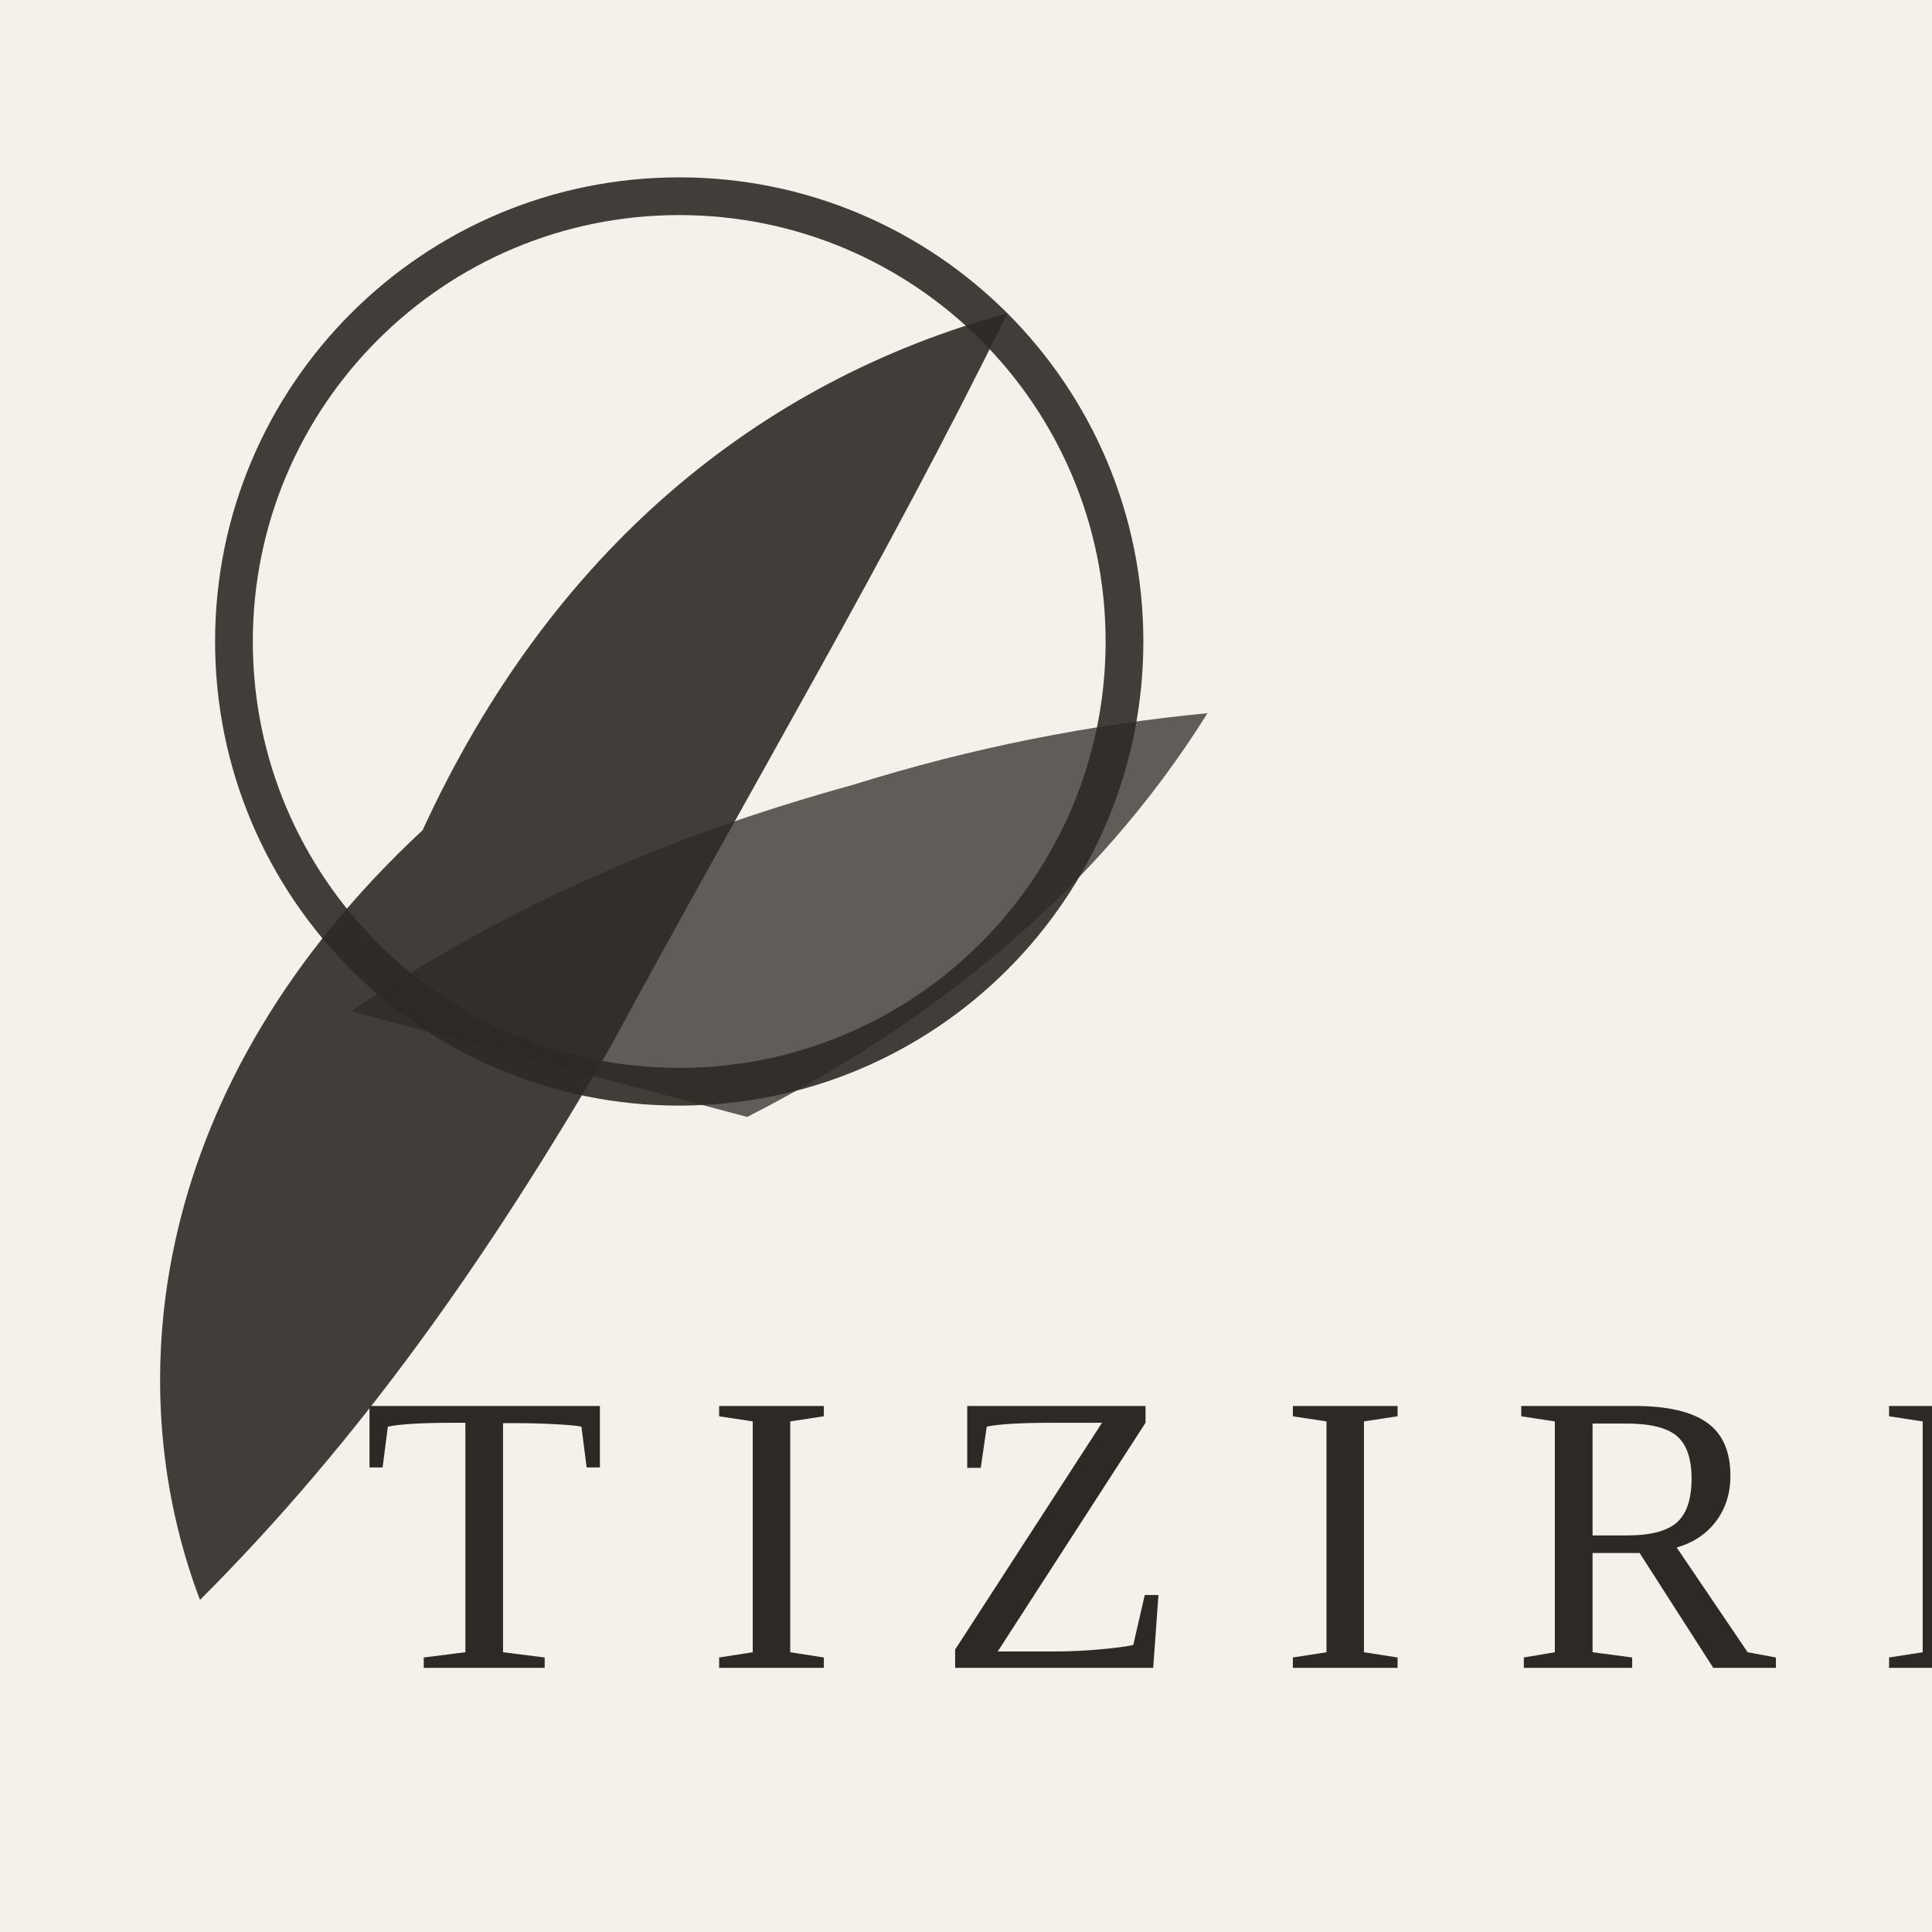
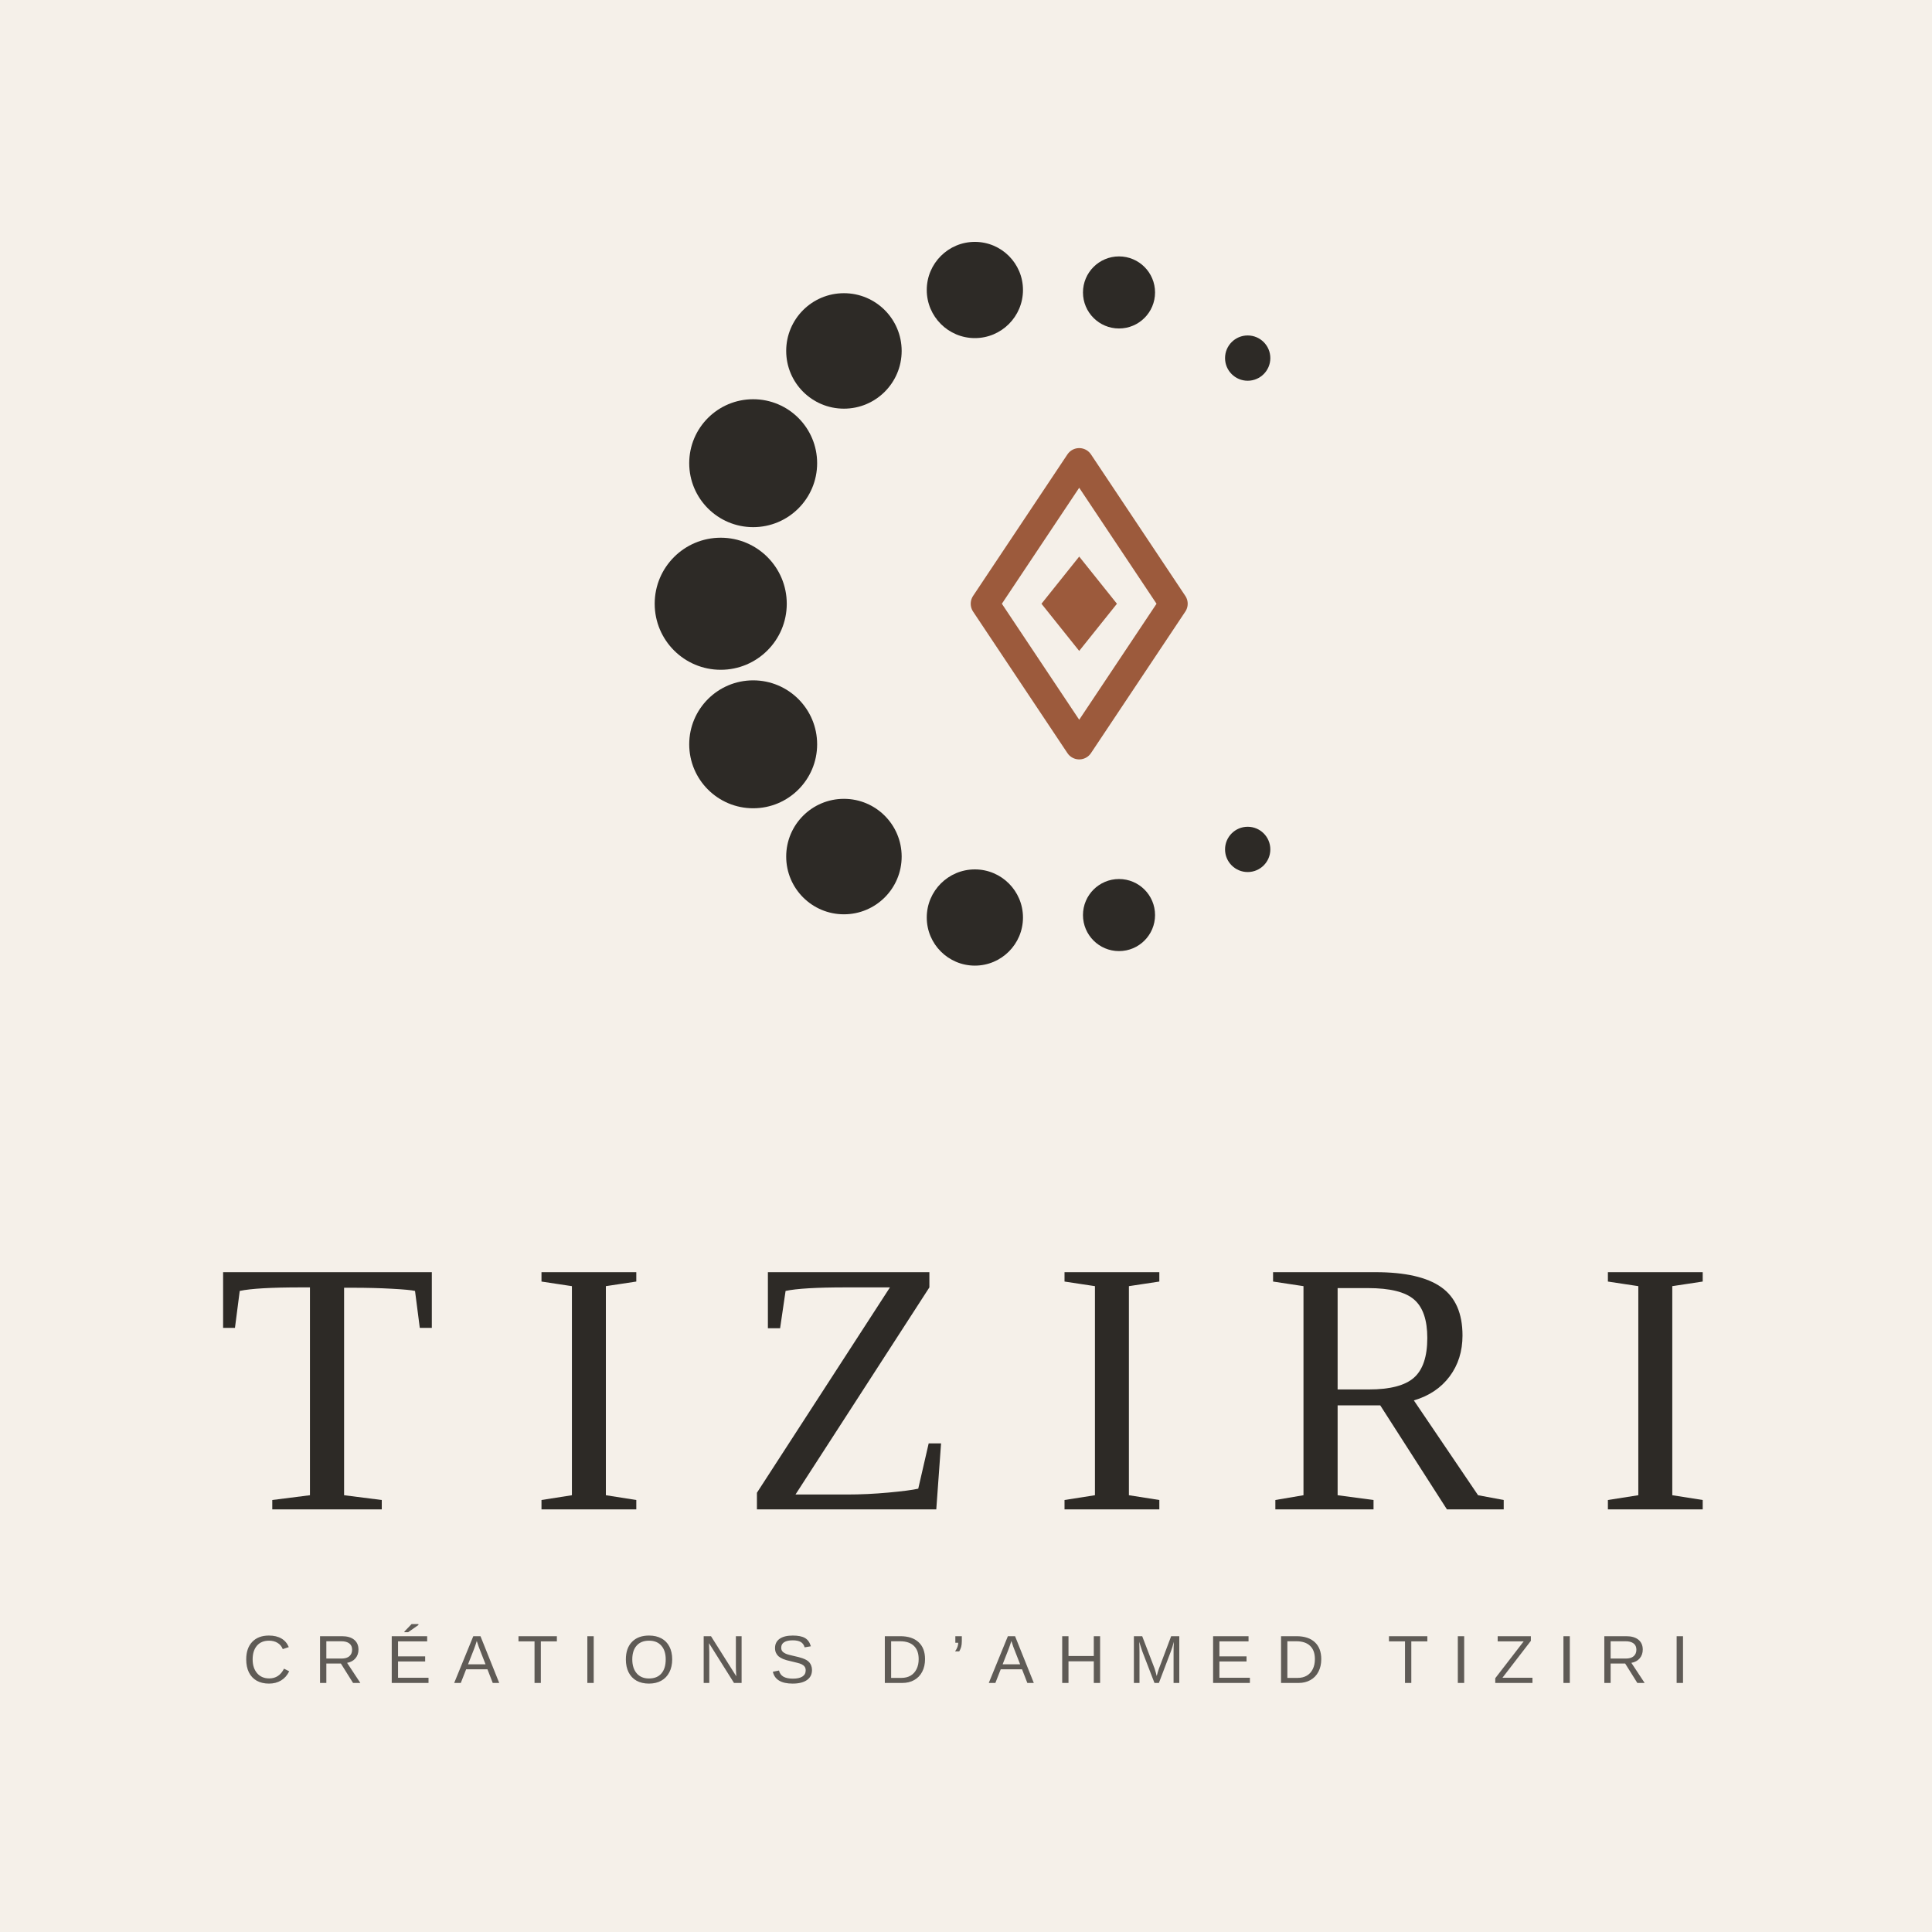
<svg xmlns="http://www.w3.org/2000/svg" width="512" height="512" viewBox="0 0 512 512" fill="none">
  <rect width="512" height="512" fill="#F5F0E9" />
-   <circle cx="180" cy="170" r="118" stroke="#2D2A26" stroke-width="10" opacity="0.9" />
-   <path d="M112 220C146 146 201 101 267 83C234 150 201 205 162 277C129 334 95 382 53 424C31 366 40 287 112 220Z" fill="#2D2A26" opacity="0.9" />
-   <path d="M198 296C247 271 290 237 320 189C289 192 258 198 226 208C179 221 136 239 93 268L198 296Z" fill="#2D2A26" opacity="0.74" />
-   <text x="96" y="442" fill="#2D2A26" font-family="Georgia, 'Times New Roman', serif" font-size="106" letter-spacing="26">TIZIRI</text>
+   <g transform="translate(156 40) scale(5)">
+     <g fill="#2D2A26">
+       <circle cx="34.93" cy="10.98" r="1.2" />
+       <circle cx="28.11" cy="7.5" r="1.91" />
+       <circle cx="20.47" cy="7.37" r="2.55" />
+       <circle cx="13.53" cy="10.6" r="3.06" />
+       <circle cx="8.72" cy="16.55" r="3.39" />
+       <circle cx="7" cy="24" r="3.5" />
+       <circle cx="8.72" cy="31.45" r="3.39" />
+       <circle cx="13.53" cy="37.4" r="3.06" />
+       <circle cx="20.47" cy="40.63" r="2.55" />
+       <circle cx="28.11" cy="40.5" r="1.91" />
+       <circle cx="34.93" cy="37.02" r="1.2" />
+     </g>
+     <path d="M26 16.5L31 24L26 31.5L21 24Z" stroke="#9C5A3C" stroke-width="1.5" stroke-linejoin="round" />
+     <path d="M26 21.5L28 24L26 26.5L24 24Z" fill="#9C5A3C" />
+   </g>
+   <text x="256" y="400" text-anchor="middle" fill="#2D2A26" font-family="'Cormorant Garamond', Georgia, 'Times New Roman', serif" font-size="96" letter-spacing="24">TIZIRI</text>
+   <text x="256" y="446" text-anchor="middle" fill="#2D2A26" opacity="0.75" font-family="Manrope, Arial, Helvetica, sans-serif" font-size="18" letter-spacing="6">CRÉATIONS D’AHMED TIZIRI</text>
</svg>
